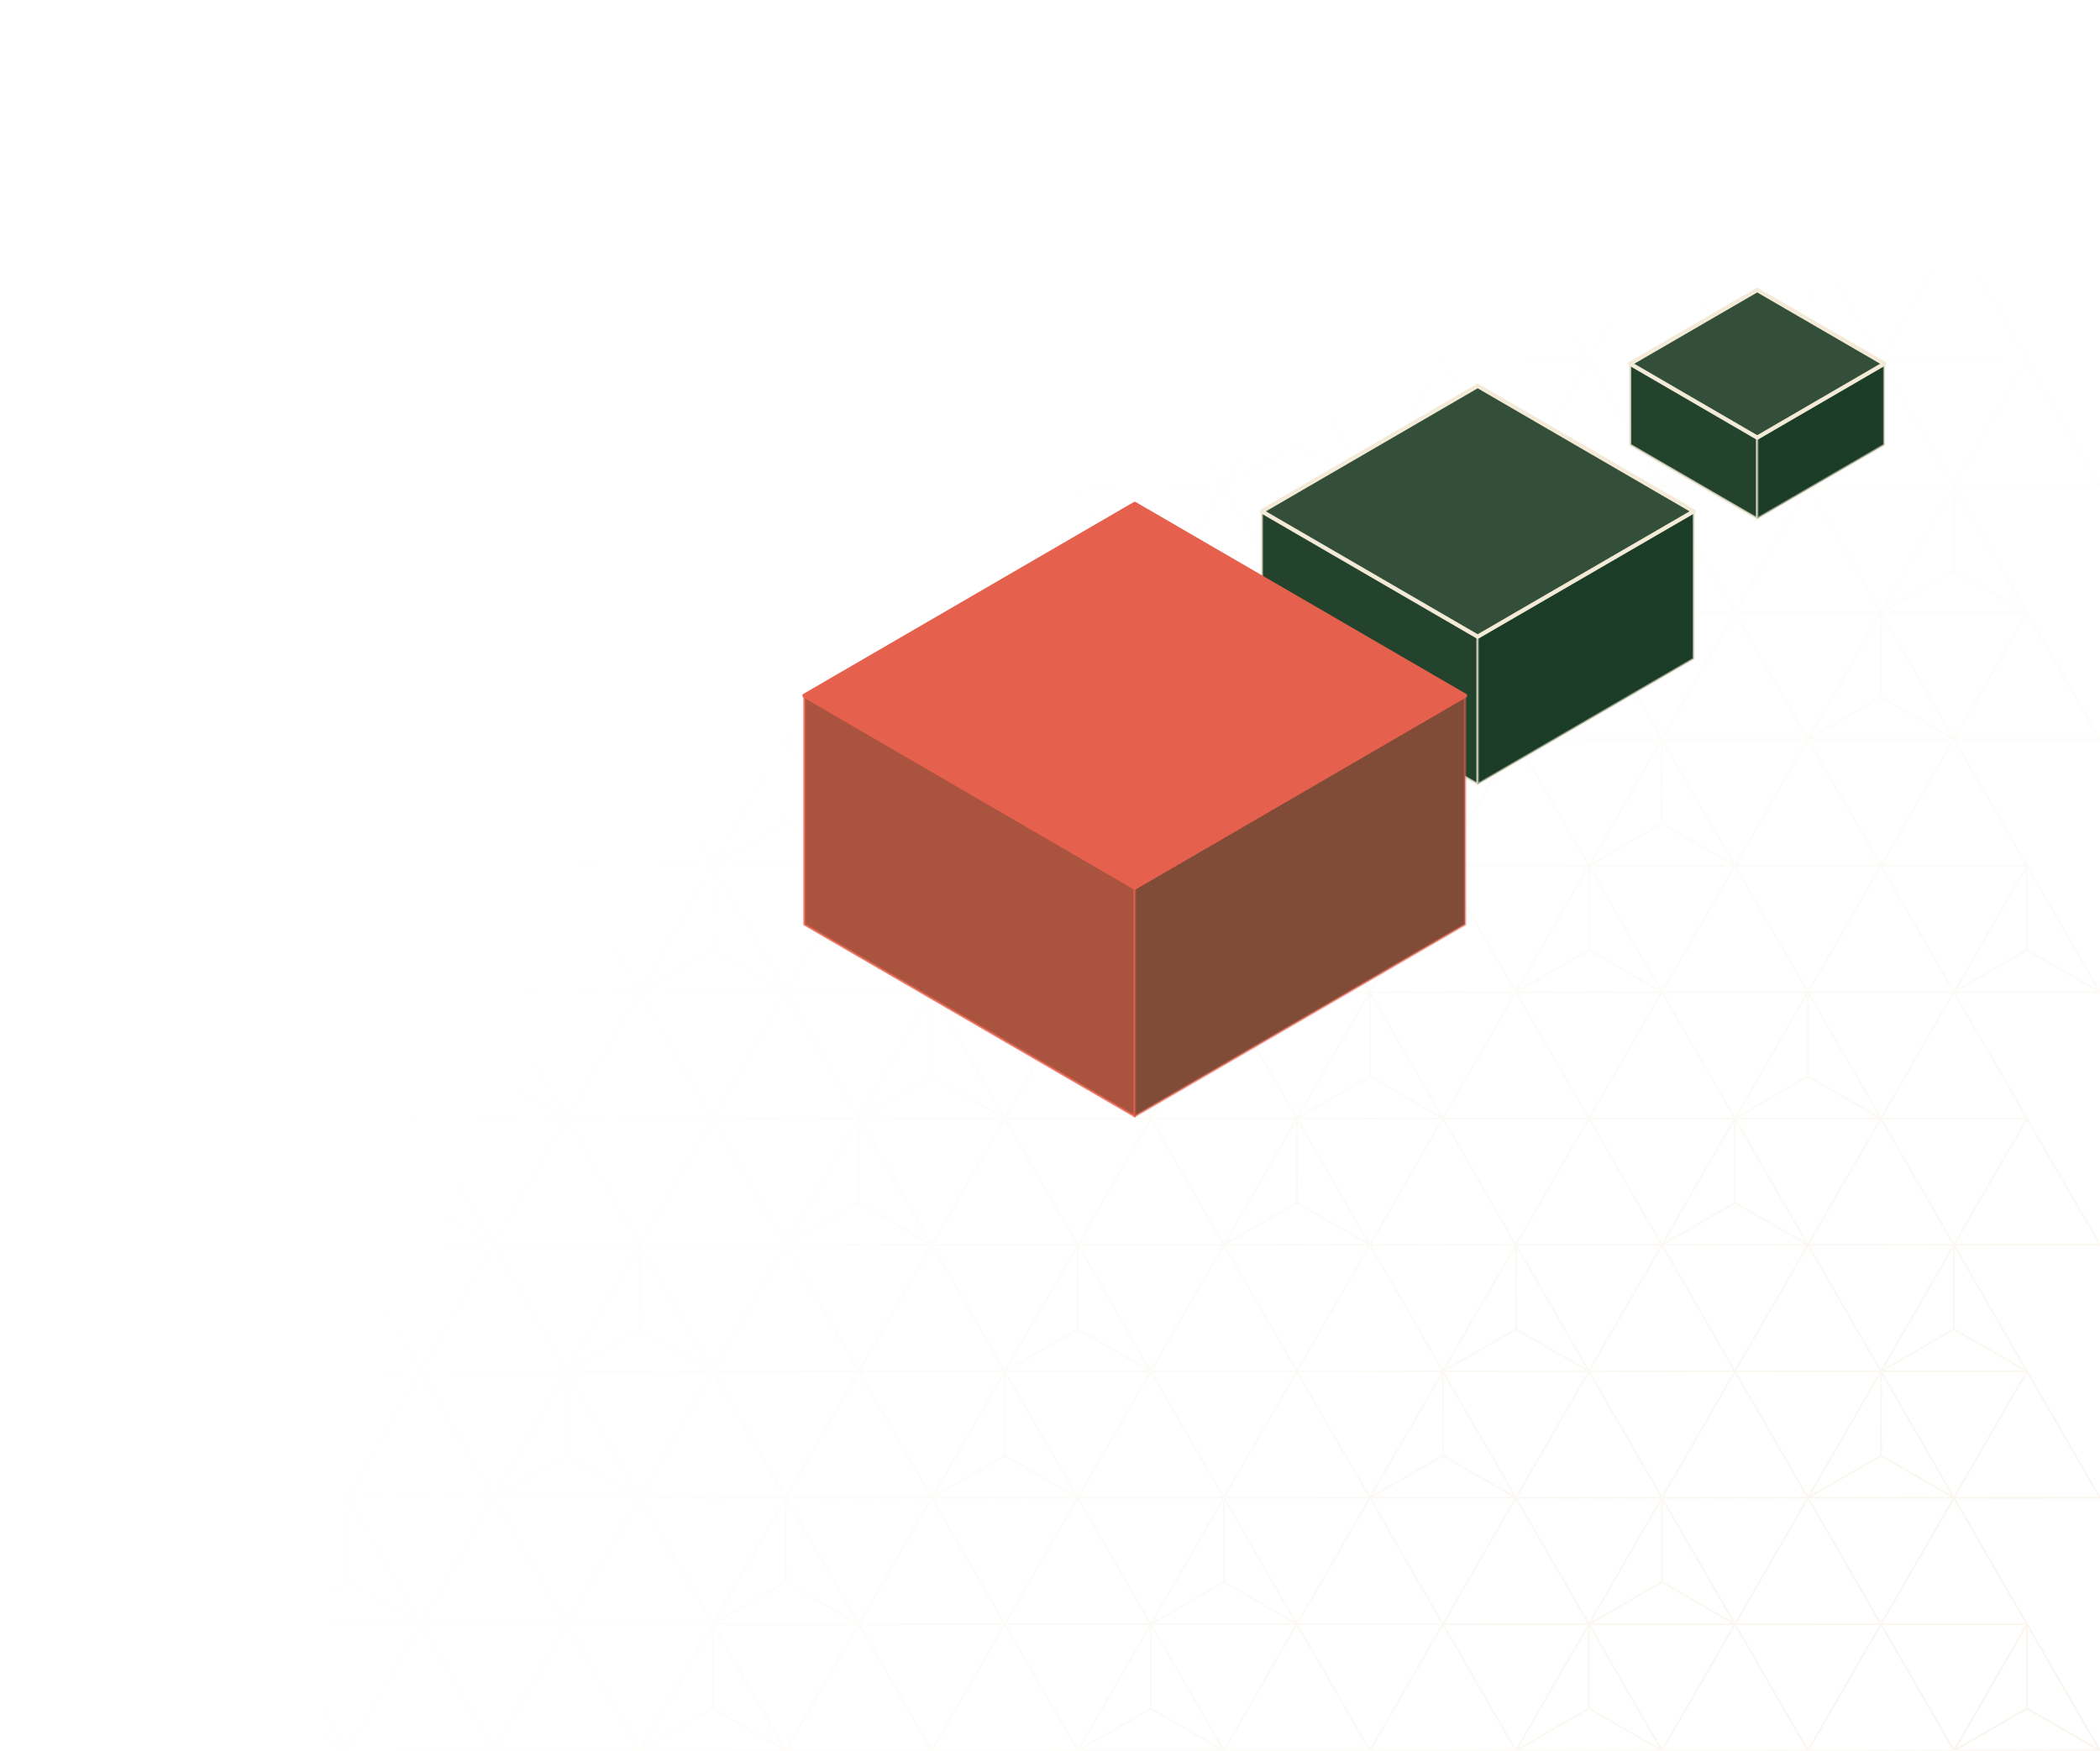
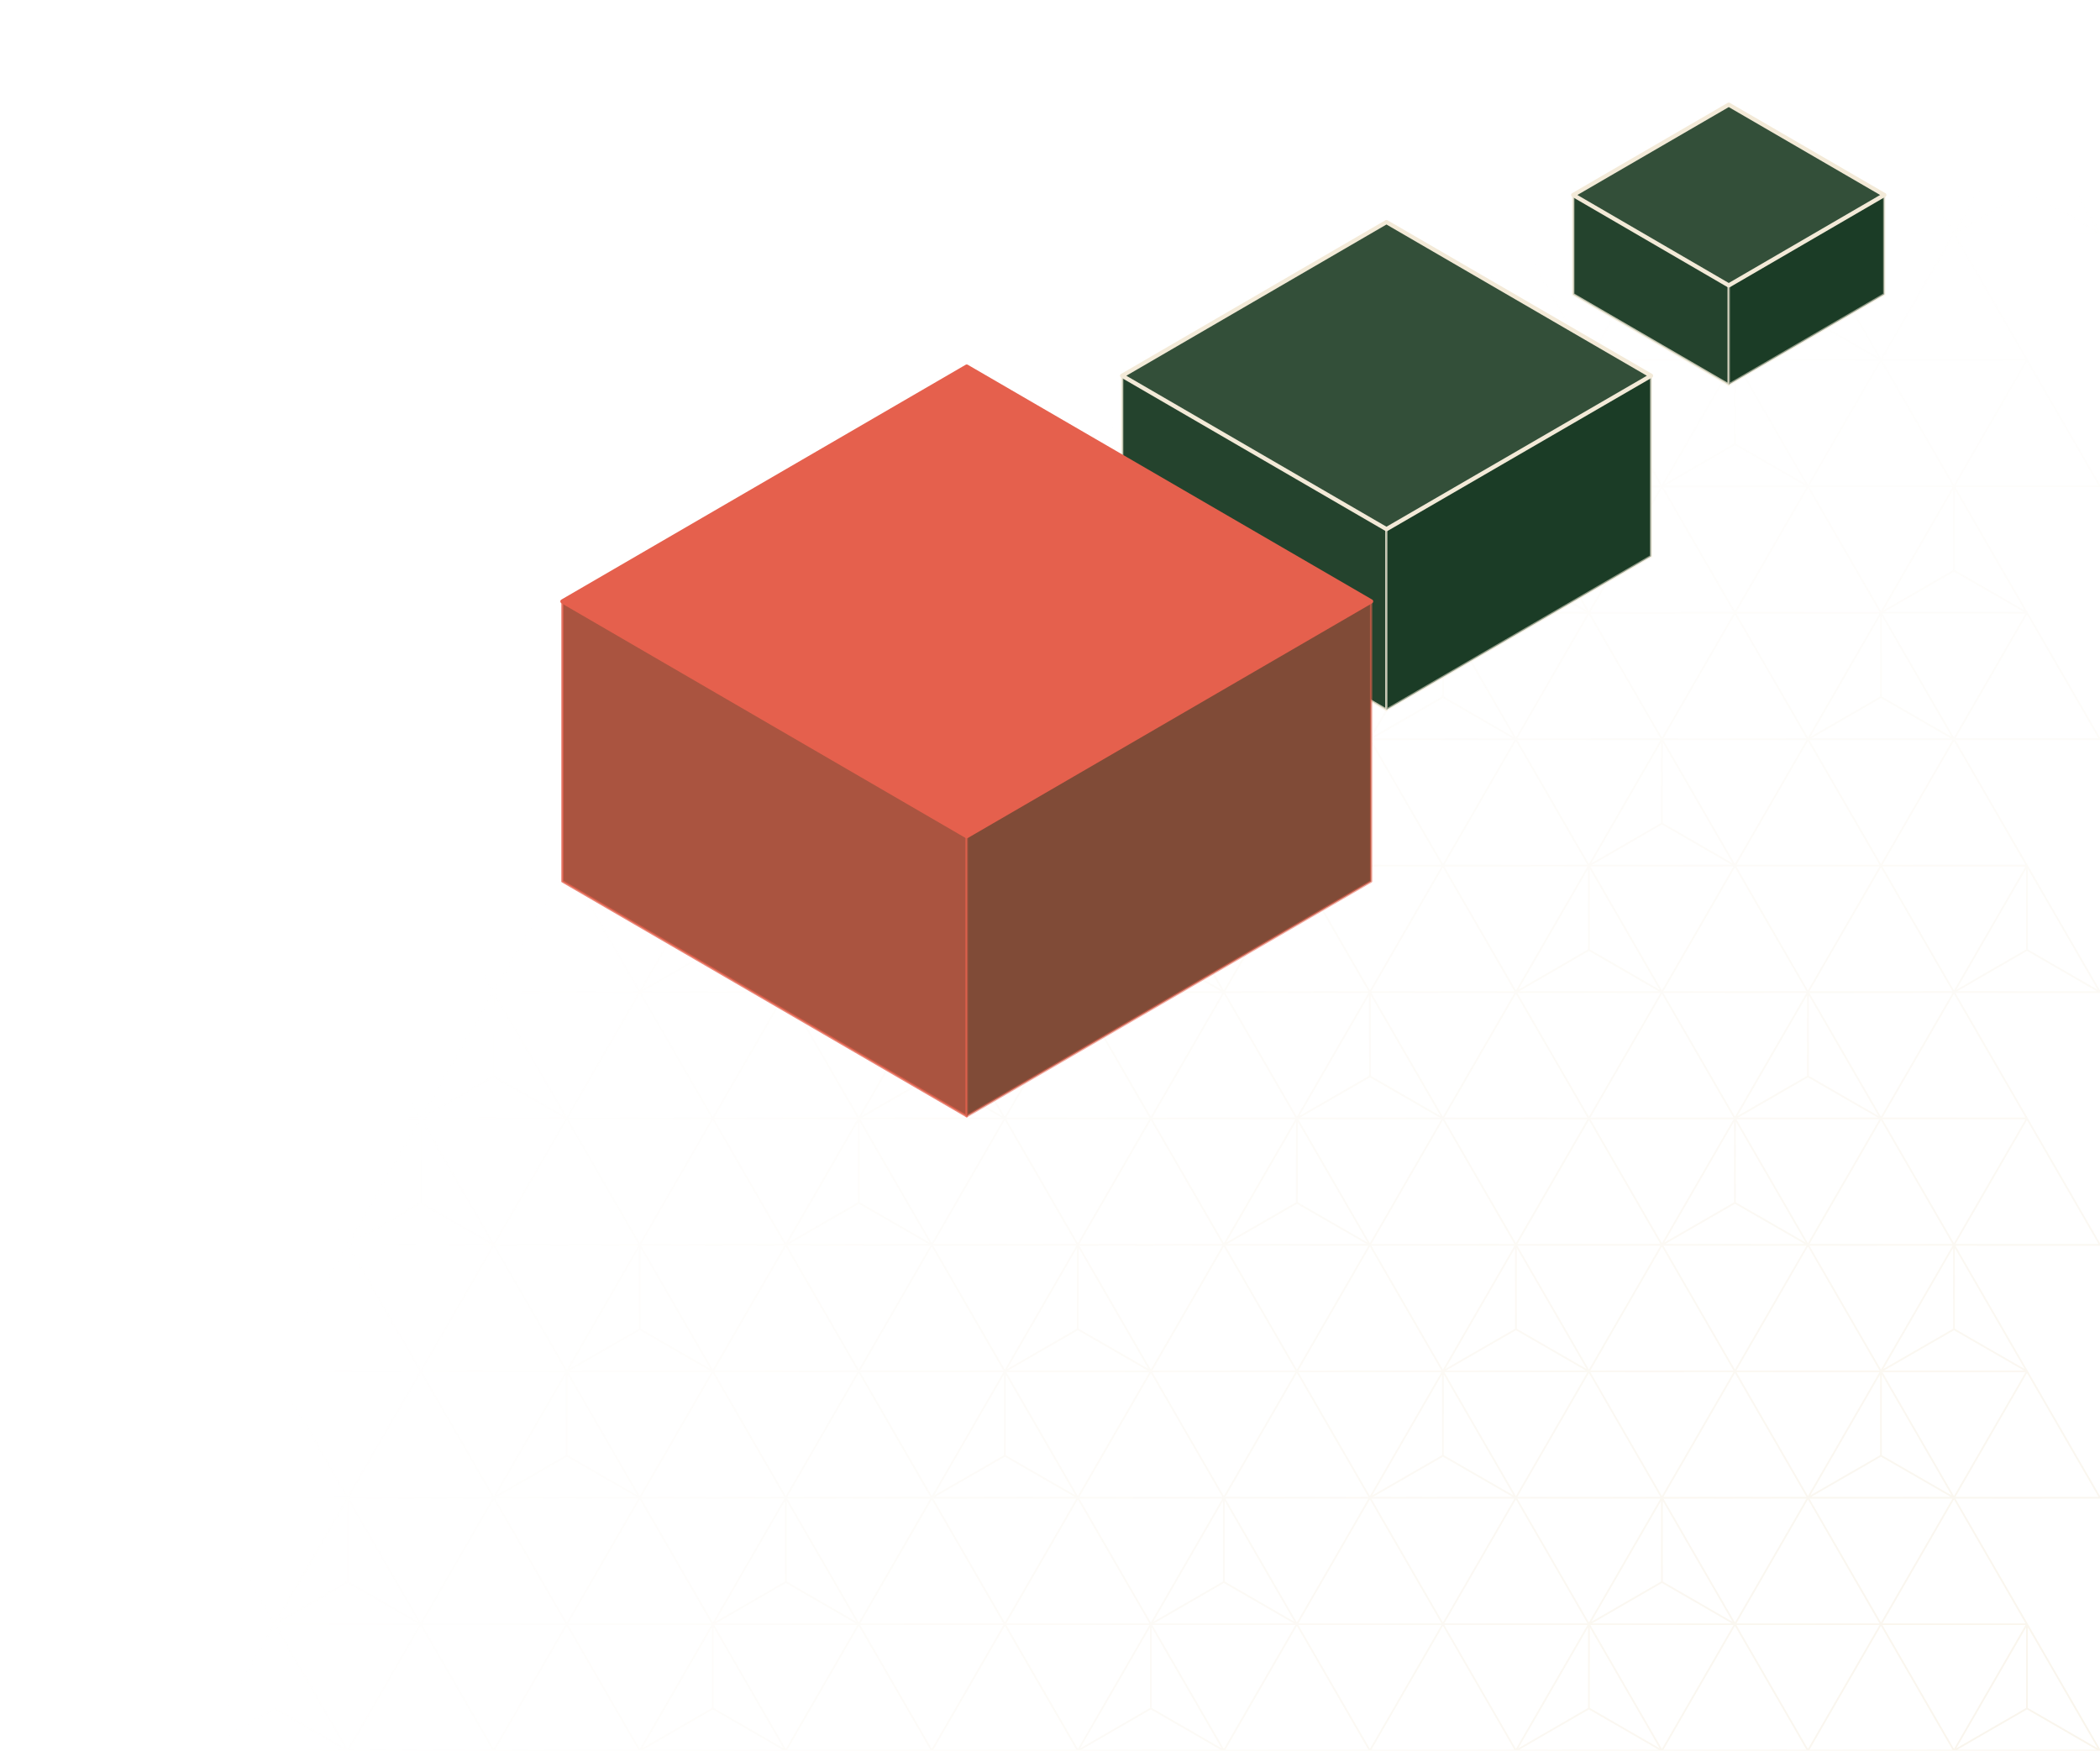
<svg xmlns="http://www.w3.org/2000/svg" width="1697" height="1415" viewBox="0 0 1697 1415" fill="none">
  <defs>
    <radialGradient id="fade" cx="1" cy="1" r="1.05" gradientUnits="objectBoundingBox">
      <stop offset="0" stop-color="#fff" stop-opacity="0.5" />
      <stop offset="0.45" stop-color="#fff" stop-opacity="0.22" />
      <stop offset="0.85" stop-color="#fff" stop-opacity="0" />
    </radialGradient>
    <mask id="m">
      <rect width="1697" height="1415" fill="url(#fade)" />
    </mask>
  </defs>
  <g mask="url(#m)" stroke="#f3ead8" stroke-width="1.4" stroke-linecap="round">
    <path d="M1697 1415L1579 1415 M1579 1415L1638 1312.8 M1638 1312.8L1697 1415 M1697 1415L1638 1380.9 M1579 1415L1638 1380.9 M1638 1312.8L1638 1380.9 M1579 1415L1461 1415 M1461 1415L1520 1312.8 M1520 1312.8L1579 1415 M1461 1415L1343 1415 M1343 1415L1402 1312.8 M1402 1312.8L1461 1415 M1343 1415L1225 1415 M1225 1415L1284 1312.8 M1284 1312.8L1343 1415 M1343 1415L1284 1380.9 M1225 1415L1284 1380.9 M1284 1312.8L1284 1380.9 M1225 1415L1107 1415 M1107 1415L1166 1312.8 M1166 1312.8L1225 1415 M1107 1415L989 1415 M989 1415L1048 1312.8 M1048 1312.8L1107 1415 M989 1415L871 1415 M871 1415L930 1312.8 M930 1312.8L989 1415 M989 1415L930 1380.9 M871 1415L930 1380.9 M930 1312.8L930 1380.9 M871 1415L753 1415 M753 1415L812 1312.8 M812 1312.8L871 1415 M753 1415L635 1415 M635 1415L694 1312.8 M694 1312.8L753 1415 M635 1415L517 1415 M517 1415L576 1312.8 M576 1312.8L635 1415 M635 1415L576 1380.9 M517 1415L576 1380.9 M576 1312.8L576 1380.9 M517 1415L399 1415 M399 1415L458 1312.8 M458 1312.8L517 1415 M399 1415L281 1415 M281 1415L340 1312.8 M340 1312.8L399 1415 M281 1415L163 1415 M163 1415L222 1312.8 M222 1312.8L281 1415 M281 1415L222 1380.9 M163 1415L222 1380.9 M222 1312.8L222 1380.9 M163 1415L45 1415 M45 1415L104 1312.8 M104 1312.8L163 1415 M45 1415L-73 1415 M-73 1415L-14 1312.8 M-14 1312.8L45 1415 M-73 1415L-191 1415 M-191 1415L-132 1312.8 M-132 1312.8L-73 1415 M-73 1415L-132 1380.9 M-191 1415L-132 1380.9 M-132 1312.8L-132 1380.9 M-191 1415L-309 1415 M-309 1415L-250 1312.8 M-250 1312.8L-191 1415 M1638 1312.8L1520 1312.8 M1520 1312.8L1579 1210.6 M1579 1210.6L1638 1312.8 M1520 1312.8L1402 1312.8 M1402 1312.8L1461 1210.6 M1461 1210.6L1520 1312.8 M1402 1312.8L1284 1312.8 M1284 1312.8L1343 1210.6 M1343 1210.6L1402 1312.8 M1402 1312.8L1343 1278.7 M1284 1312.8L1343 1278.7 M1343 1210.6L1343 1278.7 M1284 1312.8L1166 1312.8 M1166 1312.8L1225 1210.6 M1225 1210.6L1284 1312.8 M1166 1312.8L1048 1312.8 M1048 1312.8L1107 1210.6 M1107 1210.6L1166 1312.8 M1048 1312.8L930 1312.8 M930 1312.8L989 1210.6 M989 1210.6L1048 1312.8 M1048 1312.8L989 1278.7 M930 1312.8L989 1278.7 M989 1210.6L989 1278.7 M930 1312.8L812 1312.8 M812 1312.8L871 1210.6 M871 1210.6L930 1312.8 M812 1312.8L694 1312.8 M694 1312.8L753 1210.6 M753 1210.6L812 1312.8 M694 1312.8L576 1312.8 M576 1312.8L635 1210.6 M635 1210.6L694 1312.8 M694 1312.8L635 1278.7 M576 1312.8L635 1278.7 M635 1210.6L635 1278.7 M576 1312.8L458 1312.8 M458 1312.8L517 1210.6 M517 1210.6L576 1312.8 M458 1312.8L340 1312.8 M340 1312.8L399 1210.6 M399 1210.6L458 1312.8 M340 1312.8L222 1312.8 M222 1312.8L281 1210.6 M281 1210.6L340 1312.8 M340 1312.8L281 1278.7 M222 1312.8L281 1278.7 M281 1210.6L281 1278.7 M222 1312.8L104 1312.8 M104 1312.8L163 1210.6 M163 1210.6L222 1312.8 M104 1312.8L-14 1312.8 M-14 1312.8L45 1210.6 M45 1210.6L104 1312.8 M-14 1312.8L-132 1312.8 M-132 1312.8L-73 1210.6 M-73 1210.6L-14 1312.8 M-14 1312.8L-73 1278.7 M-132 1312.8L-73 1278.7 M-73 1210.6L-73 1278.7 M-132 1312.8L-250 1312.8 M-250 1312.8L-191 1210.6 M-191 1210.6L-132 1312.8 M-250 1312.8L-368 1312.8 M-368 1312.8L-309 1210.6 M-309 1210.6L-250 1312.8 M1697 1210.6L1579 1210.6 M1579 1210.6L1638 1108.4 M1638 1108.4L1697 1210.6 M1579 1210.6L1461 1210.6 M1461 1210.6L1520 1108.4 M1520 1108.4L1579 1210.6 M1579 1210.6L1520 1176.6 M1461 1210.6L1520 1176.6 M1520 1108.4L1520 1176.6 M1461 1210.6L1343 1210.6 M1343 1210.6L1402 1108.4 M1402 1108.4L1461 1210.6 M1343 1210.6L1225 1210.6 M1225 1210.6L1284 1108.4 M1284 1108.4L1343 1210.6 M1225 1210.6L1107 1210.6 M1107 1210.6L1166 1108.4 M1166 1108.4L1225 1210.6 M1225 1210.6L1166 1176.6 M1107 1210.6L1166 1176.6 M1166 1108.4L1166 1176.6 M1107 1210.6L989 1210.6 M989 1210.6L1048 1108.4 M1048 1108.4L1107 1210.6 M989 1210.6L871 1210.6 M871 1210.6L930 1108.4 M930 1108.4L989 1210.6 M871 1210.6L753 1210.6 M753 1210.6L812 1108.4 M812 1108.4L871 1210.6 M871 1210.6L812 1176.6 M753 1210.6L812 1176.6 M812 1108.4L812 1176.6 M753 1210.6L635 1210.6 M635 1210.6L694 1108.4 M694 1108.4L753 1210.6 M635 1210.6L517 1210.6 M517 1210.6L576 1108.4 M576 1108.4L635 1210.6 M517 1210.6L399 1210.6 M399 1210.6L458 1108.4 M458 1108.4L517 1210.6 M517 1210.6L458 1176.6 M399 1210.6L458 1176.6 M458 1108.4L458 1176.6 M399 1210.6L281 1210.6 M281 1210.6L340 1108.4 M340 1108.4L399 1210.6 M281 1210.6L163 1210.6 M163 1210.6L222 1108.4 M222 1108.4L281 1210.6 M163 1210.6L45 1210.6 M45 1210.6L104 1108.4 M104 1108.4L163 1210.6 M163 1210.6L104 1176.6 M45 1210.6L104 1176.6 M104 1108.4L104 1176.6 M45 1210.6L-73 1210.6 M-73 1210.6L-14 1108.4 M-14 1108.4L45 1210.6 M-73 1210.6L-191 1210.6 M-191 1210.6L-132 1108.4 M-132 1108.4L-73 1210.6 M-191 1210.6L-309 1210.6 M-309 1210.6L-250 1108.4 M-250 1108.4L-191 1210.6 M-191 1210.6L-250 1176.6 M-309 1210.6L-250 1176.6 M-250 1108.4L-250 1176.6 M1638 1108.4L1520 1108.4 M1520 1108.4L1579 1006.2 M1579 1006.2L1638 1108.4 M1638 1108.4L1579 1074.4 M1520 1108.4L1579 1074.4 M1579 1006.2L1579 1074.4 M1520 1108.4L1402 1108.4 M1402 1108.4L1461 1006.2 M1461 1006.2L1520 1108.4 M1402 1108.4L1284 1108.4 M1284 1108.4L1343 1006.2 M1343 1006.2L1402 1108.4 M1284 1108.4L1166 1108.4 M1166 1108.4L1225 1006.2 M1225 1006.2L1284 1108.4 M1284 1108.4L1225 1074.4 M1166 1108.4L1225 1074.4 M1225 1006.2L1225 1074.4 M1166 1108.4L1048 1108.4 M1048 1108.4L1107 1006.2 M1107 1006.2L1166 1108.4 M1048 1108.4L930 1108.4 M930 1108.4L989 1006.2 M989 1006.2L1048 1108.4 M930 1108.4L812 1108.4 M812 1108.4L871 1006.2 M871 1006.2L930 1108.4 M930 1108.4L871 1074.4 M812 1108.4L871 1074.4 M871 1006.2L871 1074.4 M812 1108.4L694 1108.4 M694 1108.4L753 1006.2 M753 1006.2L812 1108.4 M694 1108.4L576 1108.4 M576 1108.4L635 1006.2 M635 1006.2L694 1108.4 M576 1108.4L458 1108.4 M458 1108.4L517 1006.2 M517 1006.2L576 1108.4 M576 1108.4L517 1074.4 M458 1108.4L517 1074.4 M517 1006.2L517 1074.4 M458 1108.4L340 1108.4 M340 1108.4L399 1006.2 M399 1006.2L458 1108.4 M340 1108.4L222 1108.4 M222 1108.4L281 1006.2 M281 1006.2L340 1108.4 M222 1108.4L104 1108.4 M104 1108.4L163 1006.2 M163 1006.2L222 1108.4 M222 1108.4L163 1074.4 M104 1108.4L163 1074.4 M163 1006.2L163 1074.4 M104 1108.4L-14 1108.4 M-14 1108.4L45 1006.2 M45 1006.2L104 1108.4 M-14 1108.4L-132 1108.4 M-132 1108.4L-73 1006.2 M-73 1006.2L-14 1108.4 M-132 1108.4L-250 1108.4 M-250 1108.4L-191 1006.2 M-191 1006.2L-132 1108.4 M-132 1108.4L-191 1074.4 M-250 1108.4L-191 1074.4 M-191 1006.2L-191 1074.4 M-250 1108.4L-368 1108.4 M-368 1108.4L-309 1006.2 M-309 1006.2L-250 1108.4 M1697 1006.2L1579 1006.2 M1579 1006.2L1638 904 M1638 904L1697 1006.2 M1579 1006.2L1461 1006.2 M1461 1006.2L1520 904 M1520 904L1579 1006.2 M1461 1006.2L1343 1006.2 M1343 1006.2L1402 904 M1402 904L1461 1006.2 M1461 1006.2L1402 972.2 M1343 1006.2L1402 972.2 M1402 904L1402 972.2 M1343 1006.2L1225 1006.2 M1225 1006.2L1284 904 M1284 904L1343 1006.2 M1225 1006.2L1107 1006.2 M1107 1006.2L1166 904 M1166 904L1225 1006.2 M1107 1006.2L989 1006.2 M989 1006.2L1048 904 M1048 904L1107 1006.2 M1107 1006.2L1048 972.2 M989 1006.2L1048 972.2 M1048 904L1048 972.2 M989 1006.2L871 1006.2 M871 1006.2L930 904 M930 904L989 1006.2 M871 1006.2L753 1006.2 M753 1006.2L812 904 M812 904L871 1006.2 M753 1006.2L635 1006.2 M635 1006.2L694 904 M694 904L753 1006.2 M753 1006.2L694 972.2 M635 1006.2L694 972.2 M694 904L694 972.2 M635 1006.2L517 1006.2 M517 1006.2L576 904 M576 904L635 1006.2 M517 1006.2L399 1006.2 M399 1006.2L458 904 M458 904L517 1006.2 M399 1006.2L281 1006.2 M281 1006.2L340 904 M340 904L399 1006.2 M399 1006.2L340 972.2 M281 1006.2L340 972.2 M340 904L340 972.2 M281 1006.2L163 1006.2 M163 1006.2L222 904 M222 904L281 1006.2 M163 1006.2L45 1006.2 M45 1006.2L104 904 M104 904L163 1006.2 M45 1006.2L-73 1006.2 M-73 1006.2L-14 904 M-14 904L45 1006.2 M45 1006.2L-14 972.2 M-73 1006.2L-14 972.2 M-14 904L-14 972.2 M-73 1006.2L-191 1006.2 M-191 1006.2L-132 904 M-132 904L-73 1006.2 M-191 1006.2L-309 1006.2 M-309 1006.2L-250 904 M-250 904L-191 1006.2 M1638 904L1520 904 M1520 904L1579 801.9 M1579 801.9L1638 904 M1520 904L1402 904 M1402 904L1461 801.9 M1461 801.9L1520 904 M1520 904L1461 870 M1402 904L1461 870 M1461 801.9L1461 870 M1402 904L1284 904 M1284 904L1343 801.9 M1343 801.9L1402 904 M1284 904L1166 904 M1166 904L1225 801.9 M1225 801.9L1284 904 M1166 904L1048 904 M1048 904L1107 801.9 M1107 801.9L1166 904 M1166 904L1107 870 M1048 904L1107 870 M1107 801.9L1107 870 M1048 904L930 904 M930 904L989 801.9 M989 801.9L1048 904 M930 904L812 904 M812 904L871 801.9 M871 801.9L930 904 M812 904L694 904 M694 904L753 801.9 M753 801.9L812 904 M812 904L753 870 M694 904L753 870 M753 801.9L753 870 M694 904L576 904 M576 904L635 801.9 M635 801.9L694 904 M576 904L458 904 M458 904L517 801.9 M517 801.9L576 904 M458 904L340 904 M340 904L399 801.9 M399 801.9L458 904 M458 904L399 870 M340 904L399 870 M399 801.9L399 870 M340 904L222 904 M222 904L281 801.9 M281 801.9L340 904 M222 904L104 904 M104 904L163 801.9 M163 801.9L222 904 M104 904L-14 904 M-14 904L45 801.9 M45 801.9L104 904 M104 904L45 870 M-14 904L45 870 M45 801.9L45 870 M-14 904L-132 904 M-132 904L-73 801.9 M-73 801.9L-14 904 M-132 904L-250 904 M-250 904L-191 801.9 M-191 801.9L-132 904 M-250 904L-368 904 M-368 904L-309 801.9 M-309 801.9L-250 904 M-250 904L-309 870 M-368 904L-309 870 M-309 801.9L-309 870 M1697 801.9L1579 801.9 M1579 801.9L1638 699.7 M1638 699.7L1697 801.9 M1697 801.9L1638 767.8 M1579 801.9L1638 767.8 M1638 699.7L1638 767.8 M1579 801.9L1461 801.9 M1461 801.9L1520 699.7 M1520 699.7L1579 801.9 M1461 801.9L1343 801.9 M1343 801.9L1402 699.7 M1402 699.7L1461 801.9 M1343 801.9L1225 801.9 M1225 801.9L1284 699.7 M1284 699.7L1343 801.9 M1343 801.9L1284 767.8 M1225 801.9L1284 767.8 M1284 699.7L1284 767.8 M1225 801.9L1107 801.9 M1107 801.9L1166 699.7 M1166 699.7L1225 801.9 M1107 801.9L989 801.9 M989 801.9L1048 699.7 M1048 699.7L1107 801.9 M989 801.9L871 801.9 M871 801.9L930 699.7 M930 699.7L989 801.9 M989 801.9L930 767.8 M871 801.9L930 767.8 M930 699.7L930 767.8 M871 801.9L753 801.9 M753 801.9L812 699.7 M812 699.7L871 801.9 M753 801.9L635 801.9 M635 801.9L694 699.7 M694 699.7L753 801.9 M635 801.9L517 801.9 M517 801.9L576 699.7 M576 699.7L635 801.9 M635 801.9L576 767.8 M517 801.9L576 767.8 M576 699.7L576 767.8 M517 801.9L399 801.9 M399 801.9L458 699.7 M458 699.7L517 801.9 M399 801.9L281 801.9 M281 801.9L340 699.7 M340 699.7L399 801.9 M281 801.9L163 801.9 M163 801.9L222 699.7 M222 699.7L281 801.9 M281 801.9L222 767.8 M163 801.9L222 767.8 M222 699.7L222 767.8 M163 801.9L45 801.9 M45 801.9L104 699.7 M104 699.7L163 801.9 M45 801.9L-73 801.9 M-73 801.9L-14 699.7 M-14 699.7L45 801.9 M-73 801.9L-191 801.9 M-191 801.9L-132 699.7 M-132 699.7L-73 801.9 M-73 801.9L-132 767.8 M-191 801.9L-132 767.8 M-132 699.7L-132 767.8 M-191 801.9L-309 801.9 M-309 801.9L-250 699.7 M-250 699.7L-191 801.9 M1638 699.7L1520 699.7 M1520 699.7L1579 597.5 M1579 597.5L1638 699.7 M1520 699.7L1402 699.7 M1402 699.7L1461 597.5 M1461 597.5L1520 699.7 M1402 699.7L1284 699.7 M1284 699.7L1343 597.5 M1343 597.5L1402 699.7 M1402 699.7L1343 665.6 M1284 699.7L1343 665.6 M1343 597.5L1343 665.6 M1284 699.7L1166 699.7 M1166 699.7L1225 597.5 M1225 597.5L1284 699.7 M1166 699.7L1048 699.7 M1048 699.7L1107 597.5 M1107 597.5L1166 699.7 M1048 699.7L930 699.7 M930 699.7L989 597.5 M989 597.5L1048 699.7 M1048 699.7L989 665.6 M930 699.7L989 665.6 M989 597.5L989 665.6 M930 699.7L812 699.7 M812 699.7L871 597.5 M871 597.5L930 699.7 M812 699.7L694 699.7 M694 699.7L753 597.5 M753 597.5L812 699.7 M694 699.7L576 699.7 M576 699.7L635 597.5 M635 597.5L694 699.7 M694 699.7L635 665.6 M576 699.7L635 665.6 M635 597.5L635 665.6 M576 699.7L458 699.7 M458 699.7L517 597.5 M517 597.5L576 699.7 M458 699.7L340 699.7 M340 699.7L399 597.5 M399 597.5L458 699.7 M340 699.7L222 699.7 M222 699.7L281 597.5 M281 597.5L340 699.7 M340 699.7L281 665.6 M222 699.7L281 665.6 M281 597.5L281 665.6 M222 699.7L104 699.7 M104 699.7L163 597.5 M163 597.5L222 699.7 M104 699.7L-14 699.7 M-14 699.7L45 597.5 M45 597.5L104 699.7 M-14 699.7L-132 699.7 M-132 699.7L-73 597.5 M-73 597.5L-14 699.7 M-14 699.7L-73 665.6 M-132 699.7L-73 665.6 M-73 597.5L-73 665.6 M-132 699.7L-250 699.7 M-250 699.7L-191 597.5 M-191 597.5L-132 699.7 M-250 699.7L-368 699.7 M-368 699.7L-309 597.5 M-309 597.5L-250 699.7 M1697 597.5L1579 597.5 M1579 597.5L1638 495.3 M1638 495.3L1697 597.5 M1579 597.5L1461 597.5 M1461 597.5L1520 495.3 M1520 495.3L1579 597.5 M1579 597.5L1520 563.4 M1461 597.5L1520 563.4 M1520 495.3L1520 563.4 M1461 597.5L1343 597.5 M1343 597.5L1402 495.3 M1402 495.3L1461 597.5 M1343 597.5L1225 597.5 M1225 597.5L1284 495.3 M1284 495.3L1343 597.5 M1225 597.5L1107 597.5 M1107 597.5L1166 495.3 M1166 495.3L1225 597.5 M1225 597.5L1166 563.4 M1107 597.5L1166 563.4 M1166 495.3L1166 563.4 M1107 597.5L989 597.5 M989 597.5L1048 495.3 M1048 495.3L1107 597.5 M989 597.5L871 597.5 M871 597.5L930 495.3 M930 495.3L989 597.5 M871 597.5L753 597.5 M753 597.5L812 495.3 M812 495.3L871 597.5 M871 597.5L812 563.4 M753 597.5L812 563.4 M812 495.3L812 563.4 M753 597.5L635 597.5 M635 597.5L694 495.3 M694 495.3L753 597.5 M635 597.5L517 597.5 M517 597.5L576 495.3 M576 495.3L635 597.5 M517 597.5L399 597.5 M399 597.5L458 495.3 M458 495.3L517 597.5 M517 597.5L458 563.4 M399 597.5L458 563.4 M458 495.3L458 563.4 M399 597.5L281 597.5 M281 597.5L340 495.3 M340 495.3L399 597.5 M281 597.5L163 597.5 M163 597.5L222 495.3 M222 495.3L281 597.5 M163 597.5L45 597.5 M45 597.5L104 495.3 M104 495.3L163 597.5 M163 597.5L104 563.4 M45 597.5L104 563.4 M104 495.3L104 563.4 M45 597.5L-73 597.5 M-73 597.5L-14 495.3 M-14 495.3L45 597.5 M-73 597.5L-191 597.5 M-191 597.5L-132 495.3 M-132 495.3L-73 597.5 M-191 597.5L-309 597.5 M-309 597.5L-250 495.3 M-250 495.3L-191 597.5 M-191 597.5L-250 563.4 M-309 597.5L-250 563.4 M-250 495.3L-250 563.4 M1638 495.3L1520 495.3 M1520 495.3L1579 393.1 M1579 393.1L1638 495.3 M1638 495.3L1579 461.2 M1520 495.3L1579 461.2 M1579 393.1L1579 461.2 M1520 495.3L1402 495.3 M1402 495.3L1461 393.1 M1461 393.1L1520 495.3 M1402 495.3L1284 495.3 M1284 495.3L1343 393.1 M1343 393.1L1402 495.3 M1284 495.3L1166 495.3 M1166 495.3L1225 393.1 M1225 393.1L1284 495.3 M1284 495.3L1225 461.2 M1166 495.3L1225 461.2 M1225 393.1L1225 461.2 M1166 495.3L1048 495.3 M1048 495.3L1107 393.1 M1107 393.1L1166 495.3 M1048 495.3L930 495.3 M930 495.3L989 393.1 M989 393.1L1048 495.3 M930 495.3L812 495.3 M812 495.3L871 393.1 M871 393.1L930 495.3 M930 495.3L871 461.2 M812 495.3L871 461.2 M871 393.1L871 461.2 M812 495.3L694 495.3 M694 495.3L753 393.1 M753 393.1L812 495.3 M694 495.3L576 495.3 M576 495.3L635 393.1 M635 393.1L694 495.3 M576 495.3L458 495.3 M458 495.3L517 393.1 M517 393.1L576 495.3 M576 495.3L517 461.2 M458 495.3L517 461.2 M517 393.1L517 461.2 M458 495.3L340 495.3 M340 495.3L399 393.1 M399 393.1L458 495.3 M340 495.3L222 495.3 M222 495.3L281 393.1 M281 393.1L340 495.3 M222 495.3L104 495.3 M104 495.3L163 393.1 M163 393.1L222 495.3 M222 495.3L163 461.2 M104 495.3L163 461.2 M163 393.1L163 461.2 M104 495.3L-14 495.3 M-14 495.3L45 393.1 M45 393.1L104 495.3 M-14 495.3L-132 495.3 M-132 495.3L-73 393.1 M-73 393.1L-14 495.3 M-132 495.3L-250 495.3 M-250 495.3L-191 393.1 M-191 393.1L-132 495.3 M-132 495.3L-191 461.2 M-250 495.3L-191 461.2 M-191 393.1L-191 461.2 M-250 495.3L-368 495.3 M-368 495.3L-309 393.1 M-309 393.1L-250 495.3 M1697 393.1L1579 393.1 M1579 393.1L1638 290.9 M1638 290.9L1697 393.1 M1579 393.1L1461 393.1 M1461 393.1L1520 290.9 M1520 290.9L1579 393.1 M1461 393.1L1343 393.1 M1343 393.1L1402 290.9 M1402 290.9L1461 393.1 M1461 393.1L1402 359 M1343 393.1L1402 359 M1402 290.9L1402 359 M1343 393.1L1225 393.1 M1225 393.1L1284 290.9 M1284 290.9L1343 393.1 M1225 393.1L1107 393.1 M1107 393.1L1166 290.9 M1166 290.9L1225 393.1 M1107 393.1L989 393.1 M989 393.1L1048 290.9 M1048 290.9L1107 393.1 M1107 393.1L1048 359 M989 393.1L1048 359 M1048 290.9L1048 359 M989 393.1L871 393.1 M871 393.1L930 290.9 M930 290.9L989 393.1 M871 393.1L753 393.1 M753 393.1L812 290.9 M812 290.9L871 393.1 M753 393.1L635 393.1 M635 393.1L694 290.9 M694 290.9L753 393.1 M753 393.1L694 359 M635 393.1L694 359 M694 290.9L694 359 M635 393.1L517 393.1 M517 393.1L576 290.9 M576 290.9L635 393.1 M517 393.1L399 393.1 M399 393.1L458 290.9 M458 290.9L517 393.1 M399 393.1L281 393.1 M281 393.1L340 290.9 M340 290.9L399 393.1 M399 393.1L340 359 M281 393.1L340 359 M340 290.9L340 359 M281 393.1L163 393.1 M163 393.1L222 290.9 M222 290.9L281 393.1 M163 393.1L45 393.1 M45 393.1L104 290.9 M104 290.9L163 393.1 M45 393.1L-73 393.1 M-73 393.1L-14 290.9 M-14 290.9L45 393.1 M45 393.1L-14 359 M-73 393.1L-14 359 M-14 290.9L-14 359 M-73 393.1L-191 393.1 M-191 393.1L-132 290.9 M-132 290.9L-73 393.1 M-191 393.1L-309 393.1 M-309 393.1L-250 290.9 M-250 290.9L-191 393.1 M1638 290.9L1520 290.9 M1520 290.9L1579 188.7 M1579 188.7L1638 290.9 M1520 290.9L1402 290.9 M1402 290.9L1461 188.7 M1461 188.7L1520 290.9 M1520 290.9L1461 256.8 M1402 290.9L1461 256.8 M1461 188.7L1461 256.8 M1402 290.9L1284 290.9 M1284 290.9L1343 188.7 M1343 188.7L1402 290.9 M1284 290.9L1166 290.9 M1166 290.9L1225 188.7 M1225 188.7L1284 290.9 M1166 290.9L1048 290.9 M1048 290.9L1107 188.7 M1107 188.7L1166 290.9 M1166 290.9L1107 256.8 M1048 290.9L1107 256.8 M1107 188.7L1107 256.8 M1048 290.9L930 290.9 M930 290.9L989 188.7 M989 188.7L1048 290.9 M930 290.9L812 290.9 M812 290.9L871 188.7 M871 188.7L930 290.9 M812 290.9L694 290.9 M694 290.9L753 188.7 M753 188.7L812 290.9 M812 290.9L753 256.8 M694 290.9L753 256.8 M753 188.7L753 256.8 M694 290.9L576 290.9 M576 290.9L635 188.7 M635 188.7L694 290.9 M576 290.9L458 290.9 M458 290.9L517 188.7 M517 188.7L576 290.9 M458 290.9L340 290.9 M340 290.9L399 188.7 M399 188.7L458 290.9 M458 290.9L399 256.8 M340 290.9L399 256.8 M399 188.7L399 256.8 M340 290.9L222 290.9 M222 290.9L281 188.7 M281 188.7L340 290.9 M222 290.9L104 290.9 M104 290.9L163 188.7 M163 188.7L222 290.9 M104 290.9L-14 290.9 M-14 290.9L45 188.7 M45 188.7L104 290.9 M104 290.9L45 256.8 M-14 290.9L45 256.8 M45 188.7L45 256.8 M-14 290.9L-132 290.9 M-132 290.9L-73 188.7 M-73 188.7L-14 290.9 M-132 290.9L-250 290.9 M-250 290.9L-191 188.7 M-191 188.7L-132 290.9 M-250 290.9L-368 290.9 M-368 290.9L-309 188.7 M-309 188.7L-250 290.9 M-250 290.9L-309 256.8 M-368 290.9L-309 256.8 M-309 188.7L-309 256.8 M1697 188.7L1579 188.7 M1579 188.7L1638 86.5 M1638 86.5L1697 188.7 M1697 188.7L1638 154.6 M1579 188.7L1638 154.6 M1638 86.5L1638 154.6 M1579 188.7L1461 188.7 M1461 188.7L1520 86.5 M1520 86.5L1579 188.7 M1461 188.7L1343 188.7 M1343 188.7L1402 86.5 M1402 86.5L1461 188.7 M1343 188.7L1225 188.7 M1225 188.7L1284 86.5 M1284 86.5L1343 188.7 M1343 188.7L1284 154.6 M1225 188.7L1284 154.6 M1284 86.5L1284 154.6 M1225 188.7L1107 188.7 M1107 188.7L1166 86.5 M1166 86.5L1225 188.7 M1107 188.7L989 188.7 M989 188.7L1048 86.5 M1048 86.5L1107 188.7 M989 188.7L871 188.7 M871 188.7L930 86.5 M930 86.5L989 188.7 M989 188.7L930 154.6 M871 188.7L930 154.6 M930 86.5L930 154.6 M871 188.7L753 188.7 M753 188.7L812 86.5 M812 86.5L871 188.7 M753 188.7L635 188.7 M635 188.7L694 86.5 M694 86.5L753 188.7 M635 188.7L517 188.7 M517 188.7L576 86.5 M576 86.5L635 188.7 M635 188.7L576 154.6 M517 188.7L576 154.6 M576 86.5L576 154.6 M517 188.7L399 188.7 M399 188.7L458 86.5 M458 86.5L517 188.7 M399 188.7L281 188.7 M281 188.7L340 86.5 M340 86.5L399 188.7 M281 188.7L163 188.7 M163 188.7L222 86.5 M222 86.5L281 188.7 M281 188.7L222 154.6 M163 188.7L222 154.6 M222 86.5L222 154.6 M163 188.7L45 188.7 M45 188.7L104 86.5 M104 86.5L163 188.7 M45 188.7L-73 188.7 M-73 188.7L-14 86.5 M-14 86.5L45 188.7 M-73 188.7L-191 188.7 M-191 188.7L-132 86.5 M-132 86.5L-73 188.7 M-73 188.7L-132 154.6 M-191 188.7L-132 154.6 M-132 86.5L-132 154.6 M-191 188.7L-309 188.7 M-309 188.7L-250 86.5 M-250 86.5L-191 188.7 M1638 86.5L1520 86.5 M1520 86.5L1579 -15.7 M1579 -15.7L1638 86.5 M1520 86.5L1402 86.5 M1402 86.5L1461 -15.7 M1461 -15.7L1520 86.5 M1402 86.5L1284 86.5 M1284 86.5L1343 -15.7 M1343 -15.7L1402 86.5 M1402 86.5L1343 52.5 M1284 86.5L1343 52.5 M1343 -15.7L1343 52.5 M1284 86.5L1166 86.5 M1166 86.5L1225 -15.7 M1225 -15.7L1284 86.5 M1166 86.5L1048 86.5 M1048 86.5L1107 -15.7 M1107 -15.7L1166 86.5 M1048 86.5L930 86.5 M930 86.5L989 -15.7 M989 -15.7L1048 86.5 M1048 86.5L989 52.5 M930 86.5L989 52.5 M989 -15.7L989 52.5 M930 86.5L812 86.5 M812 86.5L871 -15.7 M871 -15.7L930 86.5 M812 86.5L694 86.5 M694 86.5L753 -15.7 M753 -15.7L812 86.5 M694 86.5L576 86.5 M576 86.5L635 -15.7 M635 -15.7L694 86.5 M694 86.5L635 52.5 M576 86.5L635 52.5 M635 -15.7L635 52.5 M576 86.5L458 86.5 M458 86.5L517 -15.7 M517 -15.7L576 86.5 M458 86.5L340 86.5 M340 86.5L399 -15.7 M399 -15.7L458 86.5 M340 86.5L222 86.5 M222 86.5L281 -15.7 M281 -15.7L340 86.5 M340 86.5L281 52.5 M222 86.5L281 52.5 M281 -15.7L281 52.5 M222 86.5L104 86.5 M104 86.5L163 -15.7 M163 -15.7L222 86.5 M104 86.5L-14 86.5 M-14 86.5L45 -15.7 M45 -15.7L104 86.5 M-14 86.5L-132 86.5 M-132 86.5L-73 -15.7 M-73 -15.7L-14 86.5 M-14 86.5L-73 52.5 M-132 86.5L-73 52.5 M-73 -15.7L-73 52.5 M-132 86.5L-250 86.5 M-250 86.5L-191 -15.7 M-191 -15.7L-132 86.5 M-250 86.5L-368 86.5 M-368 86.5L-309 -15.7 M-309 -15.7L-250 86.5 M1697 -15.7L1579 -15.7 M1579 -15.7L1638 -117.9 M1638 -117.9L1697 -15.7 M1579 -15.7L1461 -15.7 M1461 -15.7L1520 -117.9 M1520 -117.9L1579 -15.7 M1579 -15.7L1520 -49.7 M1461 -15.7L1520 -49.7 M1520 -117.9L1520 -49.7 M1461 -15.7L1343 -15.7 M1343 -15.7L1402 -117.9 M1402 -117.9L1461 -15.7 M1343 -15.7L1225 -15.7 M1225 -15.7L1284 -117.9 M1284 -117.9L1343 -15.7 M1225 -15.7L1107 -15.7 M1107 -15.7L1166 -117.9 M1166 -117.9L1225 -15.7 M1225 -15.7L1166 -49.7 M1107 -15.7L1166 -49.7 M1166 -117.9L1166 -49.7 M1107 -15.7L989 -15.7 M989 -15.7L1048 -117.9 M1048 -117.9L1107 -15.7 M989 -15.7L871 -15.7 M871 -15.7L930 -117.9 M930 -117.9L989 -15.7 M871 -15.7L753 -15.7 M753 -15.7L812 -117.9 M812 -117.9L871 -15.7 M871 -15.7L812 -49.7 M753 -15.7L812 -49.7 M812 -117.9L812 -49.7 M753 -15.7L635 -15.7 M635 -15.7L694 -117.9 M694 -117.9L753 -15.7 M635 -15.7L517 -15.7 M517 -15.7L576 -117.9 M576 -117.9L635 -15.7 M517 -15.7L399 -15.7 M399 -15.7L458 -117.9 M458 -117.9L517 -15.7 M517 -15.7L458 -49.7 M399 -15.7L458 -49.7 M458 -117.9L458 -49.7 M399 -15.7L281 -15.7 M281 -15.7L340 -117.9 M340 -117.9L399 -15.7 M281 -15.7L163 -15.7 M163 -15.7L222 -117.9 M222 -117.9L281 -15.7 M163 -15.7L45 -15.7 M45 -15.7L104 -117.9 M104 -117.9L163 -15.7 M163 -15.7L104 -49.7 M45 -15.7L104 -49.7 M104 -117.9L104 -49.7 M45 -15.7L-73 -15.7 M-73 -15.7L-14 -117.9 M-14 -117.9L45 -15.7 M-73 -15.7L-191 -15.7 M-191 -15.7L-132 -117.9 M-132 -117.9L-73 -15.7 M-191 -15.7L-309 -15.7 M-309 -15.7L-250 -117.9 M-250 -117.9L-191 -15.7 M-191 -15.7L-250 -49.7 M-309 -15.7L-250 -49.7 M-250 -117.9L-250 -49.7" />
  </g>
  <g fill="none" stroke-linecap="round" stroke-linejoin="round">
-     <polygon points="1317.3,294.0 1420.0,353.7 1420.0,419.2 1317.3,359.6" fill="#24432d" stroke="#f3ead8" stroke-width="1.9" stroke-opacity="0.75" />
-     <polygon points="1522.7,294.0 1420.0,353.7 1420.0,419.2 1522.7,359.6" fill="#1b3c26" stroke="#f3ead8" stroke-width="1.9" stroke-opacity="0.55" />
-     <polygon points="1420.0,234.4 1522.7,294.0 1420.0,353.7 1317.3,294.0" fill="#334f39" stroke="#f3ead8" stroke-width="3.4" stroke-opacity="1.0" />
-     <polygon points="1019.6,413.3 1194.1,514.6 1194.1,633.9 1019.6,532.5" fill="#24432d" stroke="#f3ead8" stroke-width="1.9" stroke-opacity="0.75" />
-     <polygon points="1368.7,413.3 1194.1,514.6 1194.1,633.9 1368.7,532.5" fill="#1b3c26" stroke="#f3ead8" stroke-width="1.9" stroke-opacity="0.55" />
-     <polygon points="1194.1,311.9 1368.7,413.3 1194.1,514.6 1019.6,413.3" fill="#334f39" stroke="#f3ead8" stroke-width="3.4" stroke-opacity="1.0" />
-     <polygon points="650.1,562.3 917.0,717.4 917.0,902.2 650.1,747.2" fill="#aa5440" stroke="#e5604d" stroke-width="1.9" stroke-opacity="0.75" />
-     <polygon points="1183.9,562.3 917.0,717.4 917.0,902.2 1183.9,747.2" fill="#804b37" stroke="#e5604d" stroke-width="1.9" stroke-opacity="0.55" />
-     <polygon points="917.0,407.3 1183.9,562.3 917.0,717.4 650.1,562.3" fill="#e5604d" stroke="#e5604d" stroke-width="3.4" stroke-opacity="1.0" />
+     <polygon points="1271.3,157.6 1397.0,230.7 1397.0,310.9 1271.3,237.9" fill="#24432d" stroke="#f3ead8" stroke-width="1.9" stroke-opacity="0.75" />
+     <polygon points="1522.7,157.6 1397.0,230.7 1397.0,310.9 1522.7,237.9" fill="#1b3c26" stroke="#f3ead8" stroke-width="1.9" stroke-opacity="0.55" />
+     <polygon points="1397.0,84.6 1522.7,157.6 1397.0,230.7 1271.3,157.6" fill="#334f39" stroke="#f3ead8" stroke-width="3.4" stroke-opacity="1.0" />
+     <polygon points="906.8,303.7 1120.4,427.7 1120.4,573.7 906.8,449.6" fill="#24432d" stroke="#f3ead8" stroke-width="1.9" stroke-opacity="0.75" />
+     <polygon points="1334.2,303.7 1120.4,427.7 1120.4,573.7 1334.2,449.6" fill="#1b3c26" stroke="#f3ead8" stroke-width="1.9" stroke-opacity="0.55" />
+     <polygon points="1120.4,179.5 1334.2,303.7 1120.4,427.7 906.8,303.7" fill="#334f39" stroke="#f3ead8" stroke-width="3.4" stroke-opacity="1.0" />
+     <polygon points="454.5,486.1 781.2,675.9 781.2,902.2 454.5,712.4" fill="#aa5440" stroke="#e5604d" stroke-width="1.9" stroke-opacity="0.75" />
+     <polygon points="1108.0,486.1 781.2,675.9 781.2,902.2 1108.0,712.4" fill="#804b37" stroke="#e5604d" stroke-width="1.9" stroke-opacity="0.55" />
+     <polygon points="781.2,296.3 1108.0,486.1 781.2,675.9 454.5,486.1" fill="#e5604d" stroke="#e5604d" stroke-width="3.4" stroke-opacity="1.0" />
  </g>
</svg>
